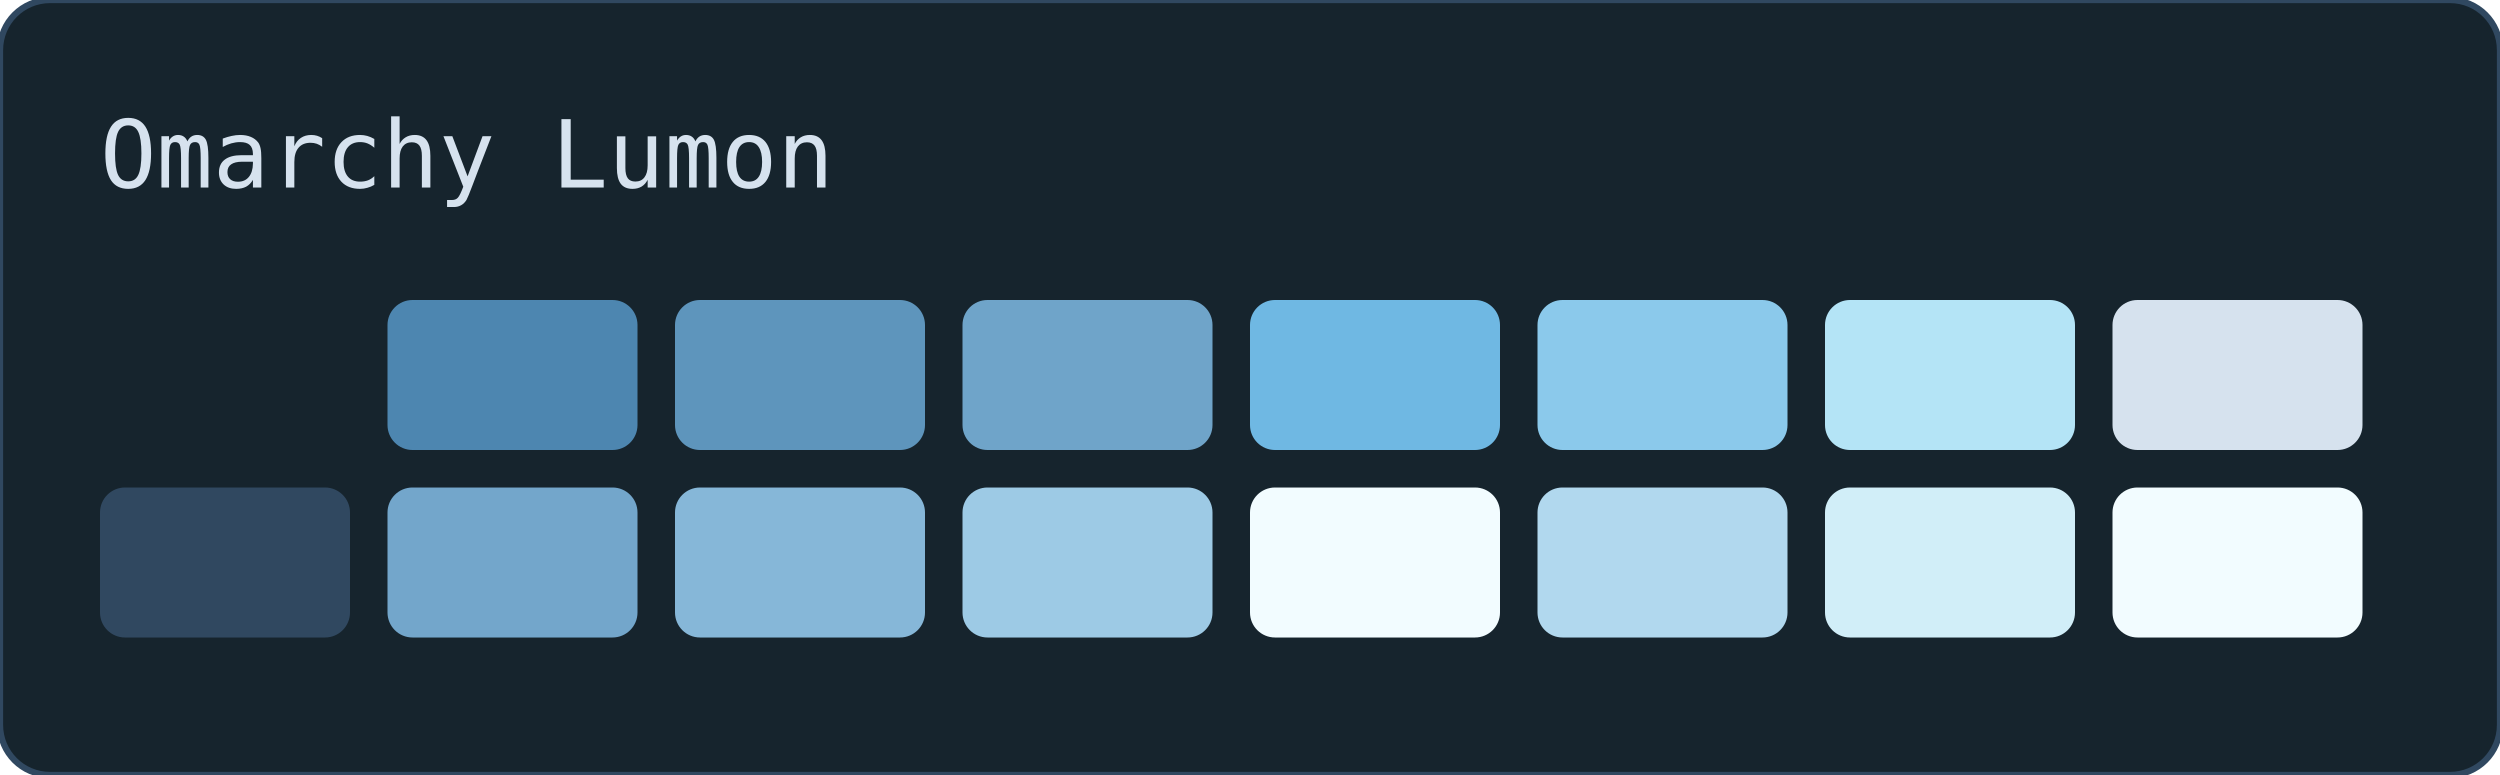
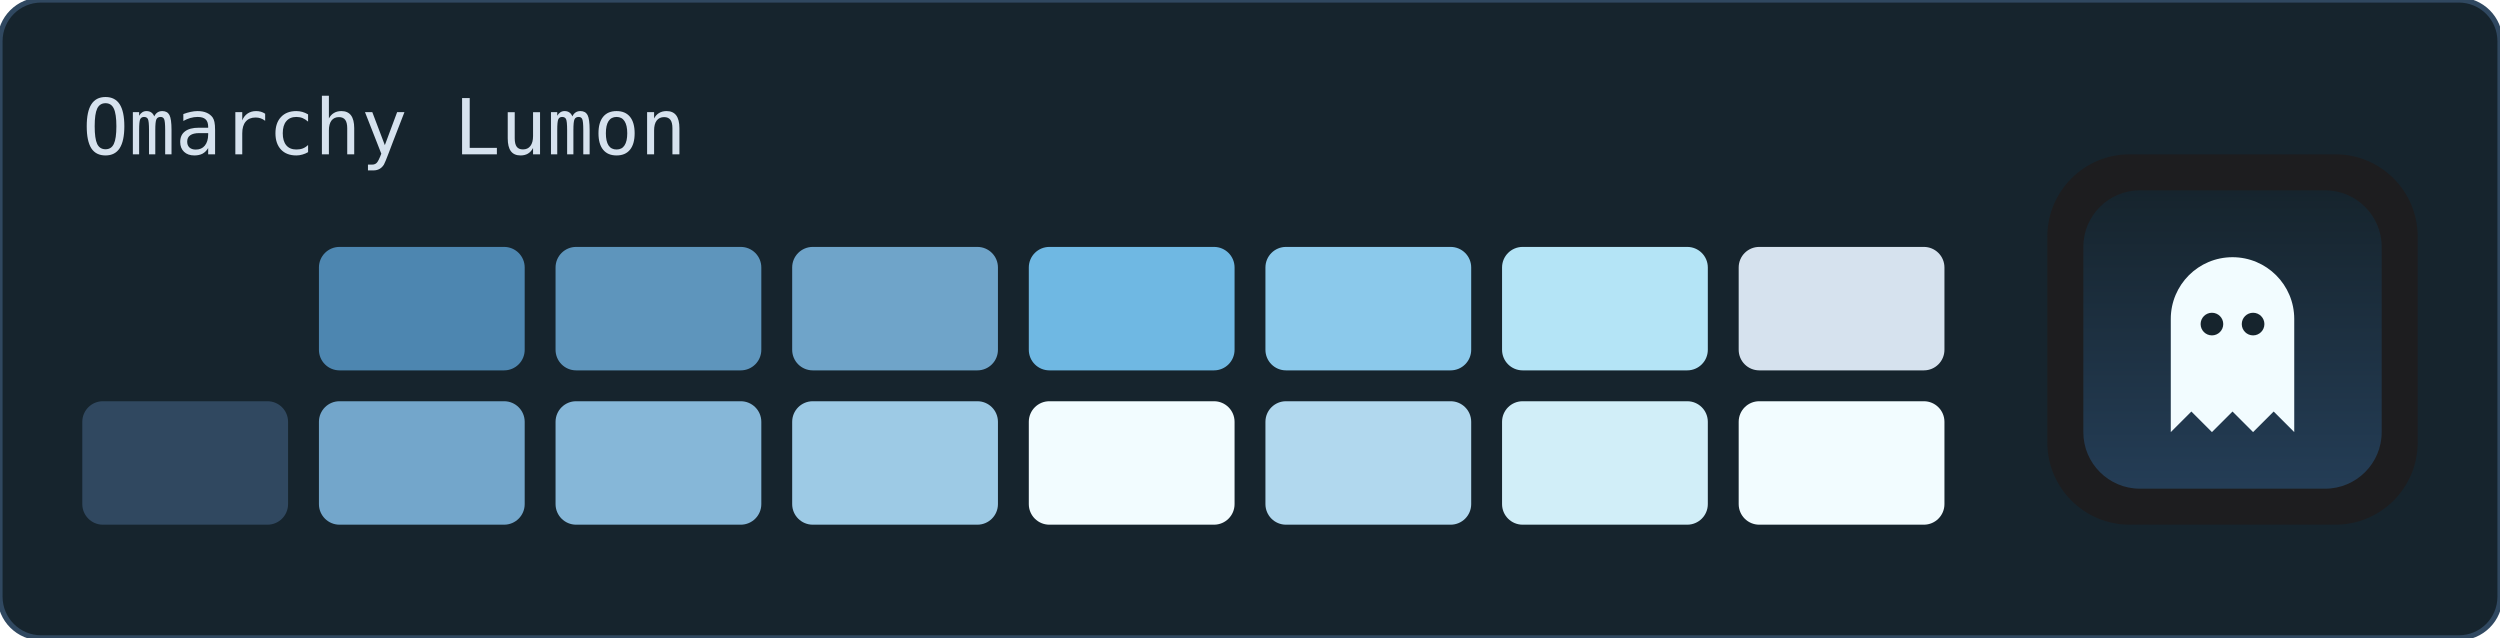
- <svg xmlns="http://www.w3.org/2000/svg" width="400" height="124" viewBox="0 0 400 124">
-   <rect width="400" height="124" rx="8" fill="#16242d" stroke="#304860" />
+ <svg xmlns="http://www.w3.org/2000/svg" width="486" height="124" viewBox="0 0 486 124">
+   <rect width="486" height="124" rx="8" fill="#16242d" stroke="#304860" />
  <text x="16" y="30" fill="#d6e2ee" font-family="ui-monospace,Menlo,monospace" font-size="15">Omarchy Lumon</text>
  <rect x="16" y="48" width="40" height="24" rx="4" fill="#16242d" />
  <rect x="62" y="48" width="40" height="24" rx="4" fill="#4d86b0" />
  <rect x="108" y="48" width="40" height="24" rx="4" fill="#5e95bc" />
  <rect x="154" y="48" width="40" height="24" rx="4" fill="#6fa4c9" />
  <rect x="200" y="48" width="40" height="24" rx="4" fill="#6fb8e3" />
  <rect x="246" y="48" width="40" height="24" rx="4" fill="#8bc9eb" />
  <rect x="292" y="48" width="40" height="24" rx="4" fill="#b4e4f6" />
  <rect x="338" y="48" width="40" height="24" rx="4" fill="#d6e2ee" />
  <rect x="16" y="78" width="40" height="24" rx="4" fill="#304860" />
  <rect x="62" y="78" width="40" height="24" rx="4" fill="#73a6cb" />
  <rect x="108" y="78" width="40" height="24" rx="4" fill="#86b7d8" />
  <rect x="154" y="78" width="40" height="24" rx="4" fill="#9dcae5" />
  <rect x="200" y="78" width="40" height="24" rx="4" fill="#f2fcff" />
  <rect x="246" y="78" width="40" height="24" rx="4" fill="#b1d8ee" />
  <rect x="292" y="78" width="40" height="24" rx="4" fill="#d1eef8" />
  <rect x="338" y="78" width="40" height="24" rx="4" fill="#f2fcff" />
+   <defs>
+     <linearGradient id="screen" x1="0" y1="0" x2="0" y2="1">
+       <stop offset="0" stop-color="#16242d" />
+       <stop offset="1" stop-color="#243d56" />
+     </linearGradient>
+   </defs>
+   <rect x="398" y="30" width="72" height="72" rx="16" fill="#1d1d1f" />
+   <rect x="405" y="37" width="58" height="58" rx="11" fill="url(#screen)" />
+   <path d="M422 84 V62 a12 12 0 0 1 24 0 V84 l-4-4 -4 4 -4-4 -4 4 -4-4 z" fill="#f2fcff" />
+   <circle cx="430" cy="63" r="2.2" fill="#16242d" />
+   <circle cx="438" cy="63" r="2.2" fill="#16242d" />
</svg>
